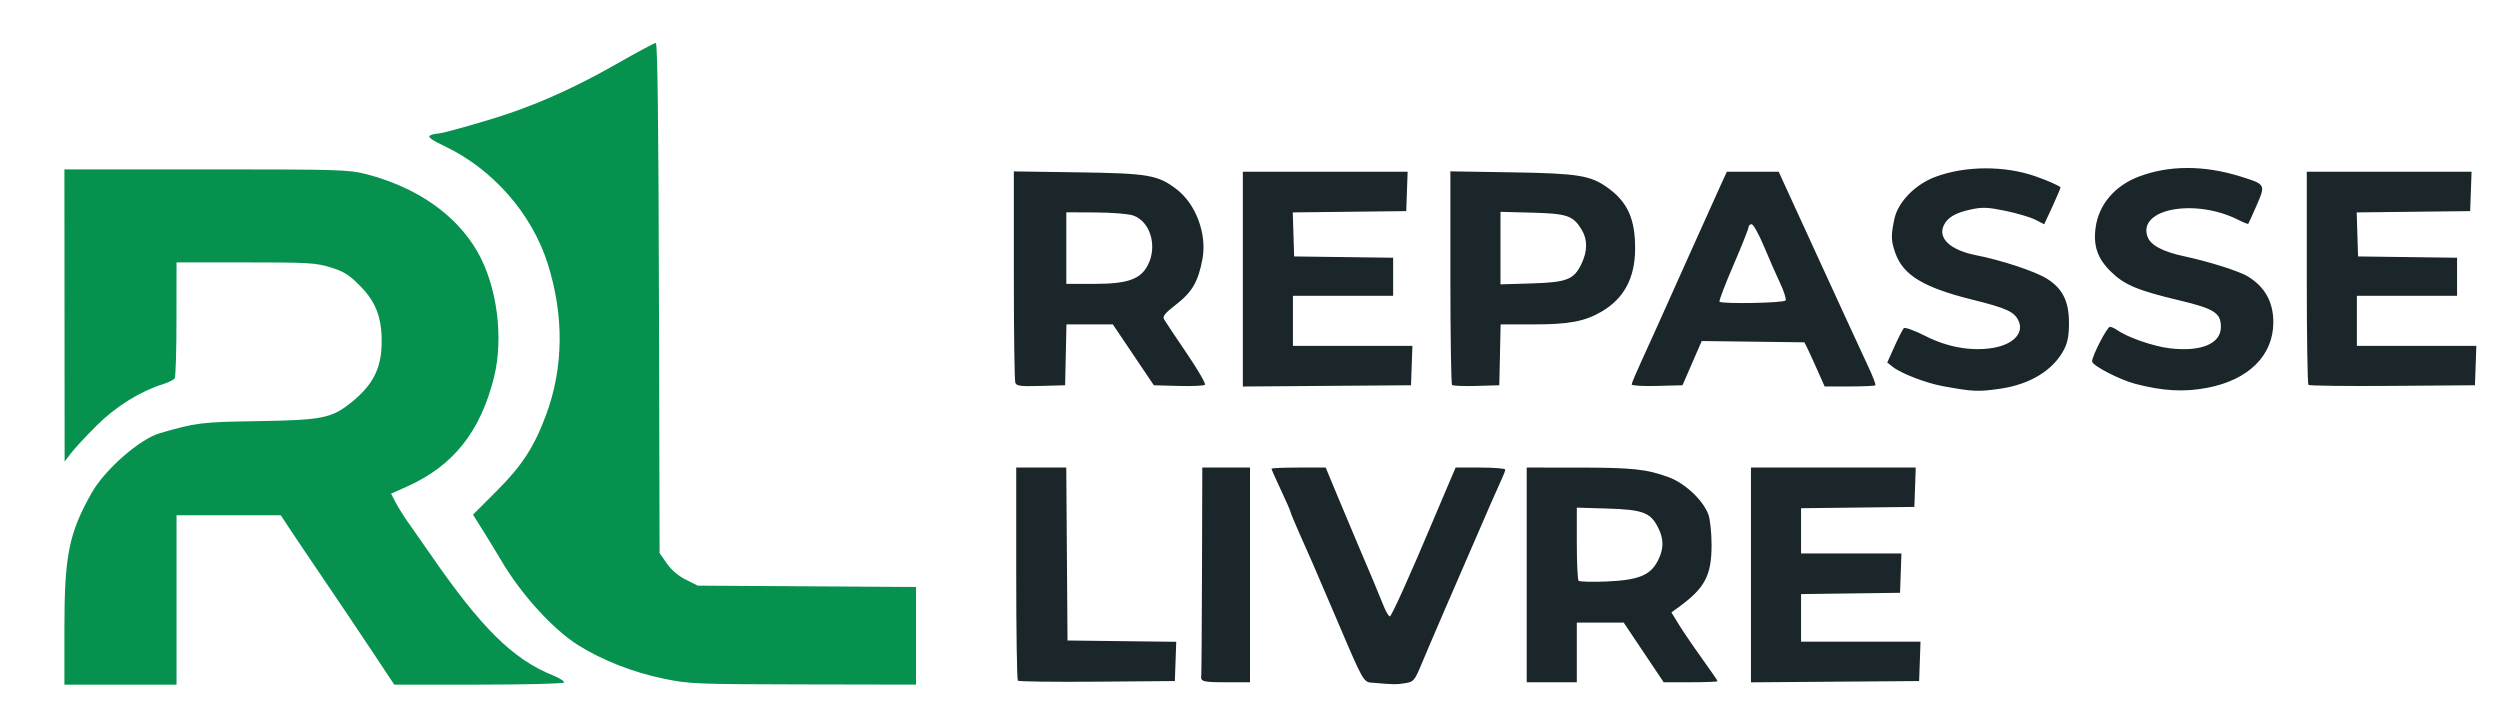
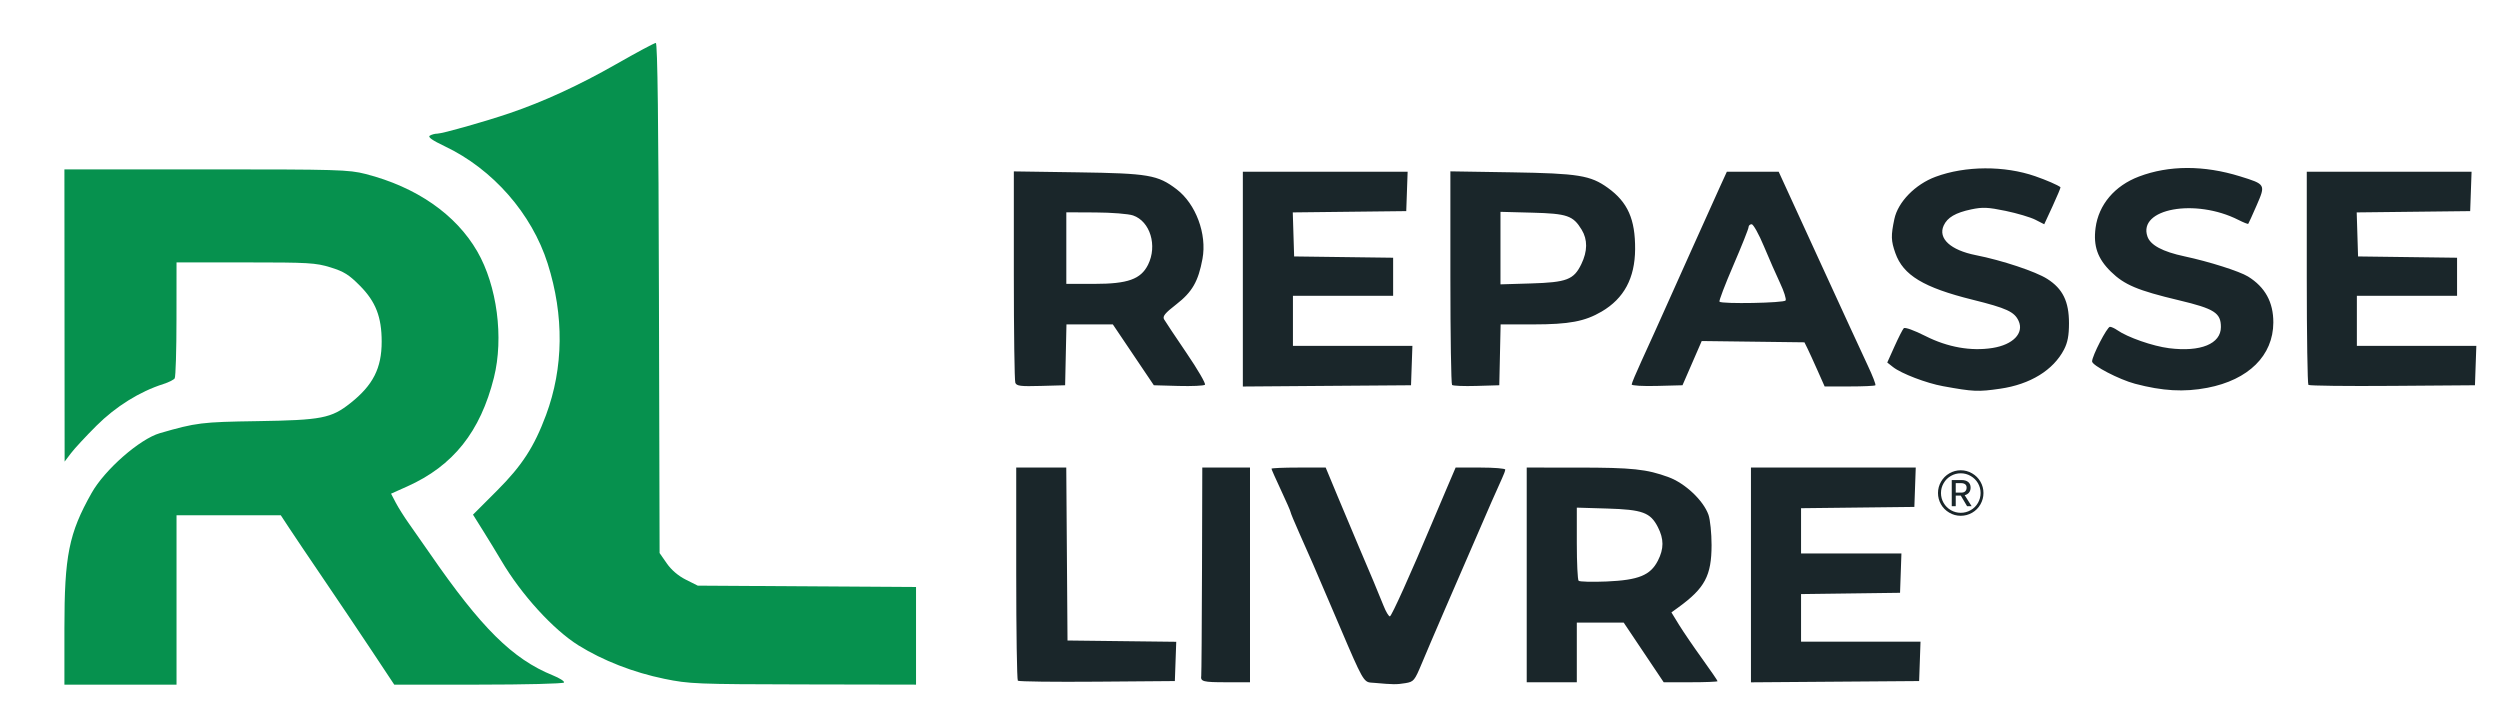
<svg xmlns="http://www.w3.org/2000/svg" width="1048" height="299" viewBox="0 0 1048 299">
  <g>
    <path d="M 74.00 216.00 L 74.00 287.00 L 27.00 287.00 L 27.00 263.46 C27.00,232.89 28.86,223.59 38.39,206.68 C43.88,196.91 58.58,184.03 67.00,181.59 C82.31,177.16 84.46,176.90 108.00,176.54 C134.82,176.12 138.86,175.34 146.85,169.02 C156.37,161.50 160.00,154.37 160.00,143.21 C160.00,132.91 157.51,126.47 150.94,119.84 C146.30,115.15 144.19,113.83 138.57,112.09 C132.35,110.17 129.40,110.00 102.89,110.00 L 74.00 110.00 L 73.98 133.75 C73.98,146.81 73.64,158.00 73.23,158.61 C72.83,159.21 70.70,160.28 68.50,160.98 C58.60,164.12 48.53,170.39 40.44,178.46 C36.01,182.88 31.19,188.07 29.74,190.00 L 27.09 193.50 L 27.00 71.00 L 86.34 71.00 C141.72,71.00 146.18,71.13 153.24,72.93 C174.54,78.38 191.11,89.87 200.08,105.41 C208.37,119.78 211.24,141.56 207.05,158.30 C201.37,180.99 189.97,195.29 170.72,203.91 L 163.93 206.95 L 165.90 210.72 C166.99,212.80 169.48,216.75 171.44,219.50 C173.40,222.25 177.33,227.88 180.18,232.00 C201.69,263.19 214.87,276.25 231.71,283.09 C234.61,284.26 236.73,285.62 236.43,286.11 C236.13,286.60 220.07,287.00 200.58,287.00 L 165.27 287.00 L 155.82 272.75 C150.62,264.91 141.46,251.30 135.48,242.50 C129.50,233.70 123.05,224.14 121.16,221.25 L 117.71 216.00 ZM 384.00 246.08 L 384.00 287.00 L 336.75 286.91 C291.82,286.82 288.96,286.71 278.50,284.56 C265.56,281.91 252.74,276.91 242.50,270.54 C231.91,263.93 218.50,249.21 210.14,235.00 C208.36,231.98 204.96,226.40 202.59,222.62 L 198.28 215.74 L 208.40 205.62 C218.83,195.18 223.93,187.32 228.89,174.00 C236.27,154.16 236.51,132.31 229.59,110.50 C222.93,89.52 206.57,70.87 186.45,61.32 C181.19,58.82 179.26,57.45 180.18,56.87 C180.90,56.41 182.33,56.02 183.35,56.02 C185.50,56.00 203.24,50.98 213.61,47.46 C227.82,42.63 242.83,35.72 258.18,26.96 C266.81,22.03 274.34,18.00 274.92,18.00 C275.64,18.00 276.05,51.12 276.23,124.91 L 276.50 231.83 L 279.51 236.16 C281.41,238.91 284.34,241.42 287.51,243.00 L 292.50 245.50 Z" fill="rgb(6,145,78)" />
    <path d="M 447.06 136.00 L 446.50 161.50 L 436.37 161.78 C427.80,162.02 426.14,161.82 425.62,160.45 C425.28,159.56 425.00,139.27 425.00,115.35 L 425.00 71.85 L 451.75 72.24 C481.49,72.67 485.32,73.32 493.21,79.32 C501.29,85.46 506.01,98.11 504.08,108.50 C502.34,117.94 499.78,122.40 493.12,127.57 C488.33,131.28 487.26,132.60 487.99,133.88 C488.49,134.77 492.73,141.12 497.40,148.00 C502.08,154.87 505.55,160.85 505.12,161.28 C504.68,161.72 499.68,161.94 494.01,161.79 L 483.69 161.50 L 466.51 136.00 ZM 661.00 261.00 L 661.00 286.00 L 640.00 286.00 L 640.00 196.00 L 661.25 196.01 C684.28,196.01 690.30,196.65 699.50,200.04 C706.43,202.60 714.06,209.80 716.19,215.80 C716.91,217.83 717.49,223.55 717.49,228.50 C717.47,241.32 714.68,246.55 703.57,254.61 L 700.66 256.72 L 703.88 261.97 C705.66,264.85 710.01,271.23 713.56,276.15 C717.10,281.07 720.00,285.30 720.00,285.55 C720.00,285.80 714.92,286.00 708.71,286.00 L 697.42 286.00 L 689.04 273.50 L 680.66 261.00 ZM 628.78 148.75 L 628.50 161.50 L 618.95 161.78 C613.70,161.94 609.09,161.75 608.70,161.37 C608.32,160.98 608.00,140.68 608.00,116.25 L 608.00 71.83 L 633.75 72.24 C661.67,72.69 666.72,73.51 674.00,78.74 C682.35,84.75 685.53,91.90 685.44,104.50 C685.35,116.60 680.78,125.12 671.41,130.61 C664.34,134.75 657.82,135.98 642.78,135.99 L 629.06 136.00 ZM 709.33 152.23 L 705.30 161.50 L 694.65 161.78 C688.79,161.94 684.00,161.66 684.00,161.17 C684.00,160.68 685.84,156.28 688.09,151.39 C690.33,146.50 692.77,141.15 693.50,139.50 C694.23,137.85 695.95,134.02 697.32,131.00 C698.69,127.97 703.94,116.28 708.98,105.00 C714.03,93.72 719.45,81.69 721.03,78.25 L 723.89 72.00 L 745.63 72.00 L 762.48 108.75 C771.74,128.96 780.97,148.99 782.98,153.26 C785.00,157.53 786.43,161.24 786.16,161.51 C785.89,161.78 780.99,162.00 775.28,162.00 L 764.89 162.00 L 761.89 155.25 C760.24,151.54 758.34,147.38 757.66,146.00 L 756.42 143.50 L 734.89 143.23 L 713.36 142.96 ZM 804.79 277.25 L 804.50 285.50 L 734.00 286.03 L 734.00 196.00 L 803.08 196.00 L 802.79 204.25 L 802.50 212.50 L 755.00 213.04 L 755.00 232.00 L 797.08 232.00 L 796.79 240.25 L 796.50 248.50 L 775.75 248.77 L 755.00 249.04 L 755.00 269.00 L 805.08 269.00 ZM 591.79 153.25 L 591.50 161.50 L 556.25 161.76 L 521.00 162.03 L 521.00 72.00 L 590.08 72.00 L 589.79 80.25 L 589.50 88.50 L 541.93 89.04 L 542.50 107.50 L 584.00 108.04 L 584.00 124.00 L 542.00 124.00 L 542.00 145.00 L 592.08 145.00 ZM 1037.79 153.25 L 1037.50 161.50 L 1002.93 161.76 C983.92,161.91 968.05,161.72 967.68,161.35 C967.31,160.97 967.00,140.72 967.00,116.33 L 967.00 72.00 L 1036.08 72.00 L 1035.79 80.25 L 1035.50 88.50 L 987.93 89.04 L 988.50 107.50 L 1030.00 108.04 L 1030.00 124.00 L 988.00 124.00 L 988.00 145.00 L 1038.08 145.00 ZM 925.31 162.57 C915.54,164.44 906.57,163.93 895.00,160.87 C888.36,159.11 877.00,153.20 877.00,151.51 C877.00,149.21 883.31,137.00 884.49,137.00 C885.08,137.00 886.44,137.62 887.53,138.38 C891.85,141.41 902.48,145.12 909.29,145.97 C922.49,147.63 931.00,144.15 931.00,137.10 C931.00,131.16 928.29,129.43 913.42,125.88 C896.08,121.75 890.55,119.42 884.88,113.87 C879.32,108.43 877.46,103.13 878.46,95.53 C879.74,85.80 886.45,77.87 896.67,74.00 C909.21,69.25 923.86,69.22 939.01,73.92 C949.77,77.25 949.81,77.31 945.99,86.07 C944.21,90.16 942.63,93.64 942.47,93.82 C942.32,94.00 940.46,93.26 938.35,92.19 C920.29,83.03 896.12,87.45 900.21,99.16 C901.47,102.78 906.58,105.51 915.73,107.46 C926.03,109.66 938.81,113.72 942.36,115.91 C949.54,120.35 953.01,126.67 952.98,135.22 C952.92,149.05 942.59,159.26 925.31,162.57 ZM 838.47 162.95 C829.21,164.29 827.28,164.21 814.52,161.89 C807.55,160.63 797.05,156.61 793.57,153.88 L 791.14 151.97 L 794.17 145.23 C795.83,141.53 797.58,138.09 798.05,137.60 C798.55,137.07 802.36,138.45 807.20,140.89 C816.43,145.56 826.23,147.30 835.27,145.87 C843.86,144.51 848.54,139.67 846.21,134.55 C844.44,130.69 841.22,129.20 826.90,125.64 C806.36,120.54 797.81,115.37 794.54,106.11 C792.70,100.91 792.64,98.79 794.12,91.80 C795.63,84.67 802.88,77.25 811.41,74.10 C823.87,69.48 840.25,69.39 853.15,73.87 C857.86,75.50 862.62,77.57 863.76,78.48 C863.90,78.59 862.42,82.13 860.48,86.35 L 856.94 94.01 L 853.22 92.11 C851.17,91.07 845.56,89.40 840.75,88.40 C833.33,86.87 831.13,86.77 826.36,87.77 C819.76,89.16 816.34,91.16 814.79,94.55 C812.33,99.97 817.67,104.87 828.31,106.97 C839.21,109.12 853.36,113.82 858.20,116.91 C864.71,121.04 867.32,126.37 867.32,135.50 C867.32,140.63 866.76,143.57 865.25,146.50 C860.75,155.18 851.06,161.13 838.47,162.95 ZM 589.16 286.37 C585.47,286.98 584.08,286.97 576.18,286.26 C575.13,286.17 574.36,286.19 573.67,285.98 C571.06,285.18 569.49,281.04 558.36,255.00 C550.26,236.04 549.99,235.42 544.62,223.37 C542.63,218.90 541.00,214.98 541.00,214.64 C541.00,214.31 539.20,210.20 537.00,205.50 C534.80,200.80 533.00,196.75 533.00,196.48 C533.00,196.22 538.11,196.00 544.37,196.00 L 555.73 196.00 L 560.82 208.25 C563.61,214.99 567.54,224.32 569.54,229.00 C574.27,240.03 577.78,248.40 580.01,254.00 C580.99,256.48 582.18,258.44 582.65,258.38 C583.37,258.27 591.37,240.54 600.41,219.00 C601.68,215.98 604.40,209.56 606.46,204.75 L 610.20 196.00 L 620.60 196.00 C626.32,196.00 631.00,196.38 631.00,196.85 C631.00,197.31 630.38,199.00 629.62,200.60 C628.87,202.19 626.88,206.65 625.20,210.50 C608.40,249.14 599.65,269.40 596.01,278.13 C592.99,285.36 592.63,285.80 589.16,286.37 ZM 492.79 277.27 L 492.50 285.50 L 459.93 285.76 C442.02,285.91 427.05,285.72 426.68,285.35 C426.31,284.97 426.00,264.72 426.00,240.33 L 426.00 196.00 L 446.98 196.00 L 447.50 268.50 L 470.29 268.77 L 493.08 269.04 ZM 524.00 196.00 L 524.00 286.00 L 514.06 286.00 C504.26,286.00 503.19,285.72 503.56,283.25 C503.66,282.56 503.81,262.65 503.88,239.00 L 504.00 196.00 ZM 447.00 89.00 L 447.00 119.00 L 458.79 119.00 C472.76,119.00 478.22,117.05 481.25,111.00 C485.25,102.98 482.16,92.78 474.97,90.31 C473.06,89.65 465.99,89.09 459.25,89.06 ZM 661.75 243.45 C662.16,243.88 667.45,244.01 673.51,243.76 C686.89,243.18 691.85,241.17 694.99,235.03 C697.54,230.03 697.54,225.97 694.99,220.98 C691.85,214.83 688.55,213.62 673.75,213.18 L 661.00 212.80 L 661.00 227.73 C661.00,235.95 661.34,243.02 661.75,243.45 ZM 629.00 88.80 L 629.00 119.20 L 641.75 118.82 C656.81,118.37 659.73,117.25 662.90,110.71 C665.52,105.30 665.57,100.45 663.04,96.30 C659.43,90.37 657.01,89.54 642.30,89.15 ZM 720.80 126.47 C721.83,127.50 747.87,127.02 748.53,125.96 C748.88,125.39 747.85,122.12 746.23,118.71 C744.62,115.29 741.56,108.34 739.44,103.25 C737.32,98.16 735.00,94.00 734.29,94.00 C733.58,94.00 732.99,94.56 732.99,95.25 C732.98,95.94 730.11,103.12 726.62,111.22 C723.13,119.31 720.51,126.18 720.80,126.47 Z" fill="rgb(26,38,42)" />
  </g>
+   <text x="812" y="216" font-family="Arial, Helvetica, sans-serif" font-size="27" fill="rgb(26,38,42)">®</text>
</svg>
